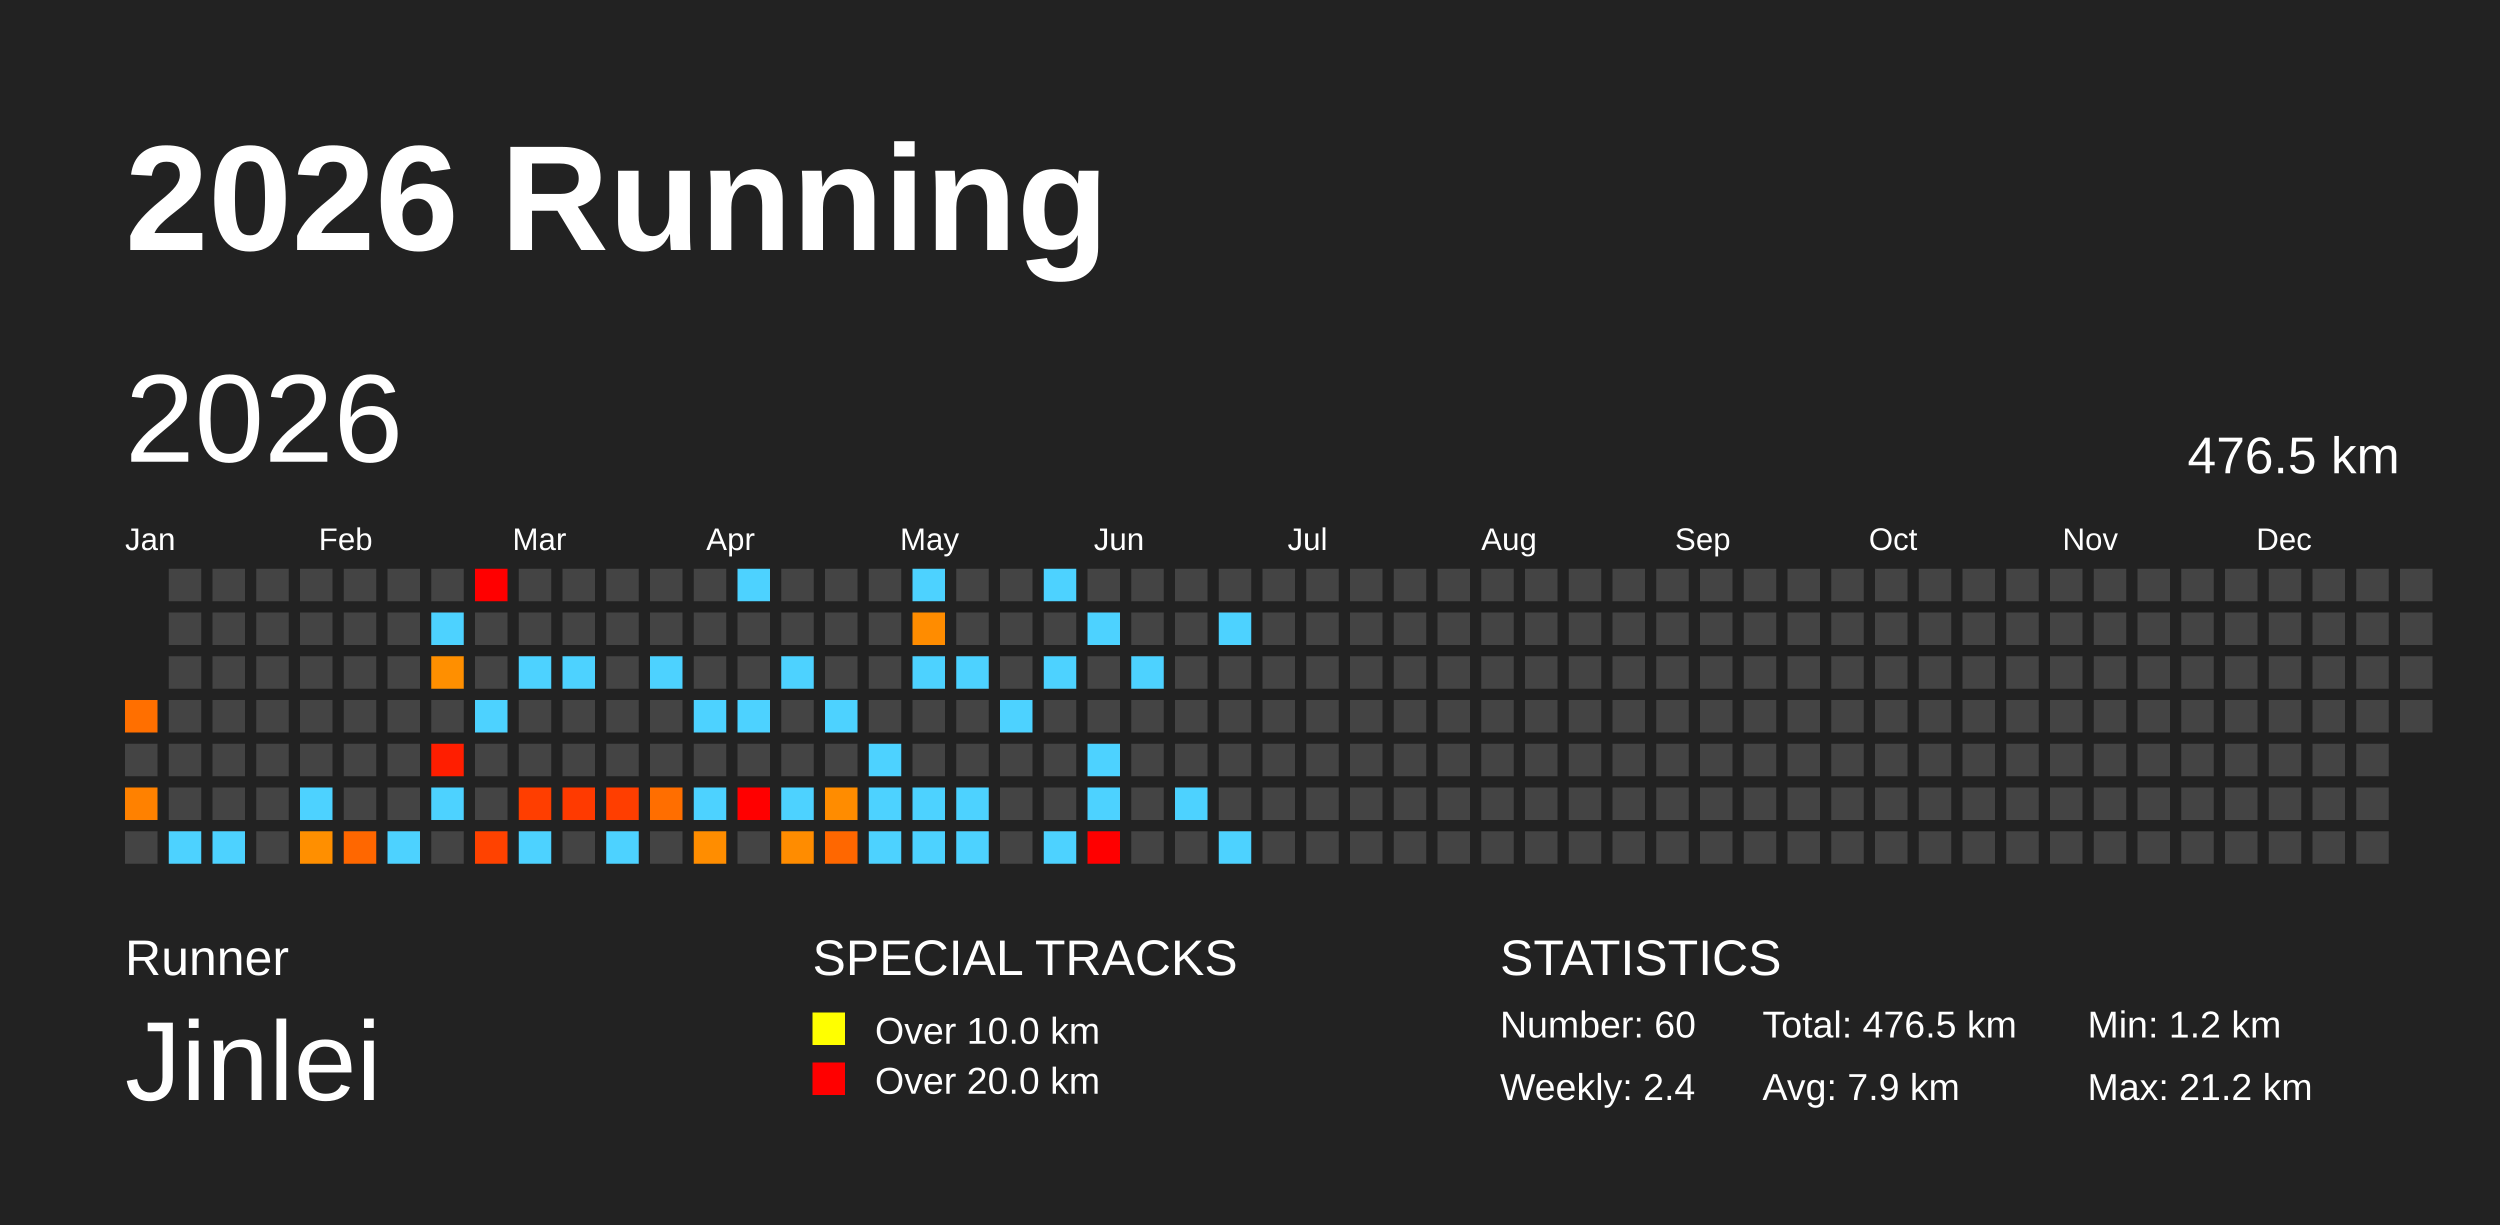
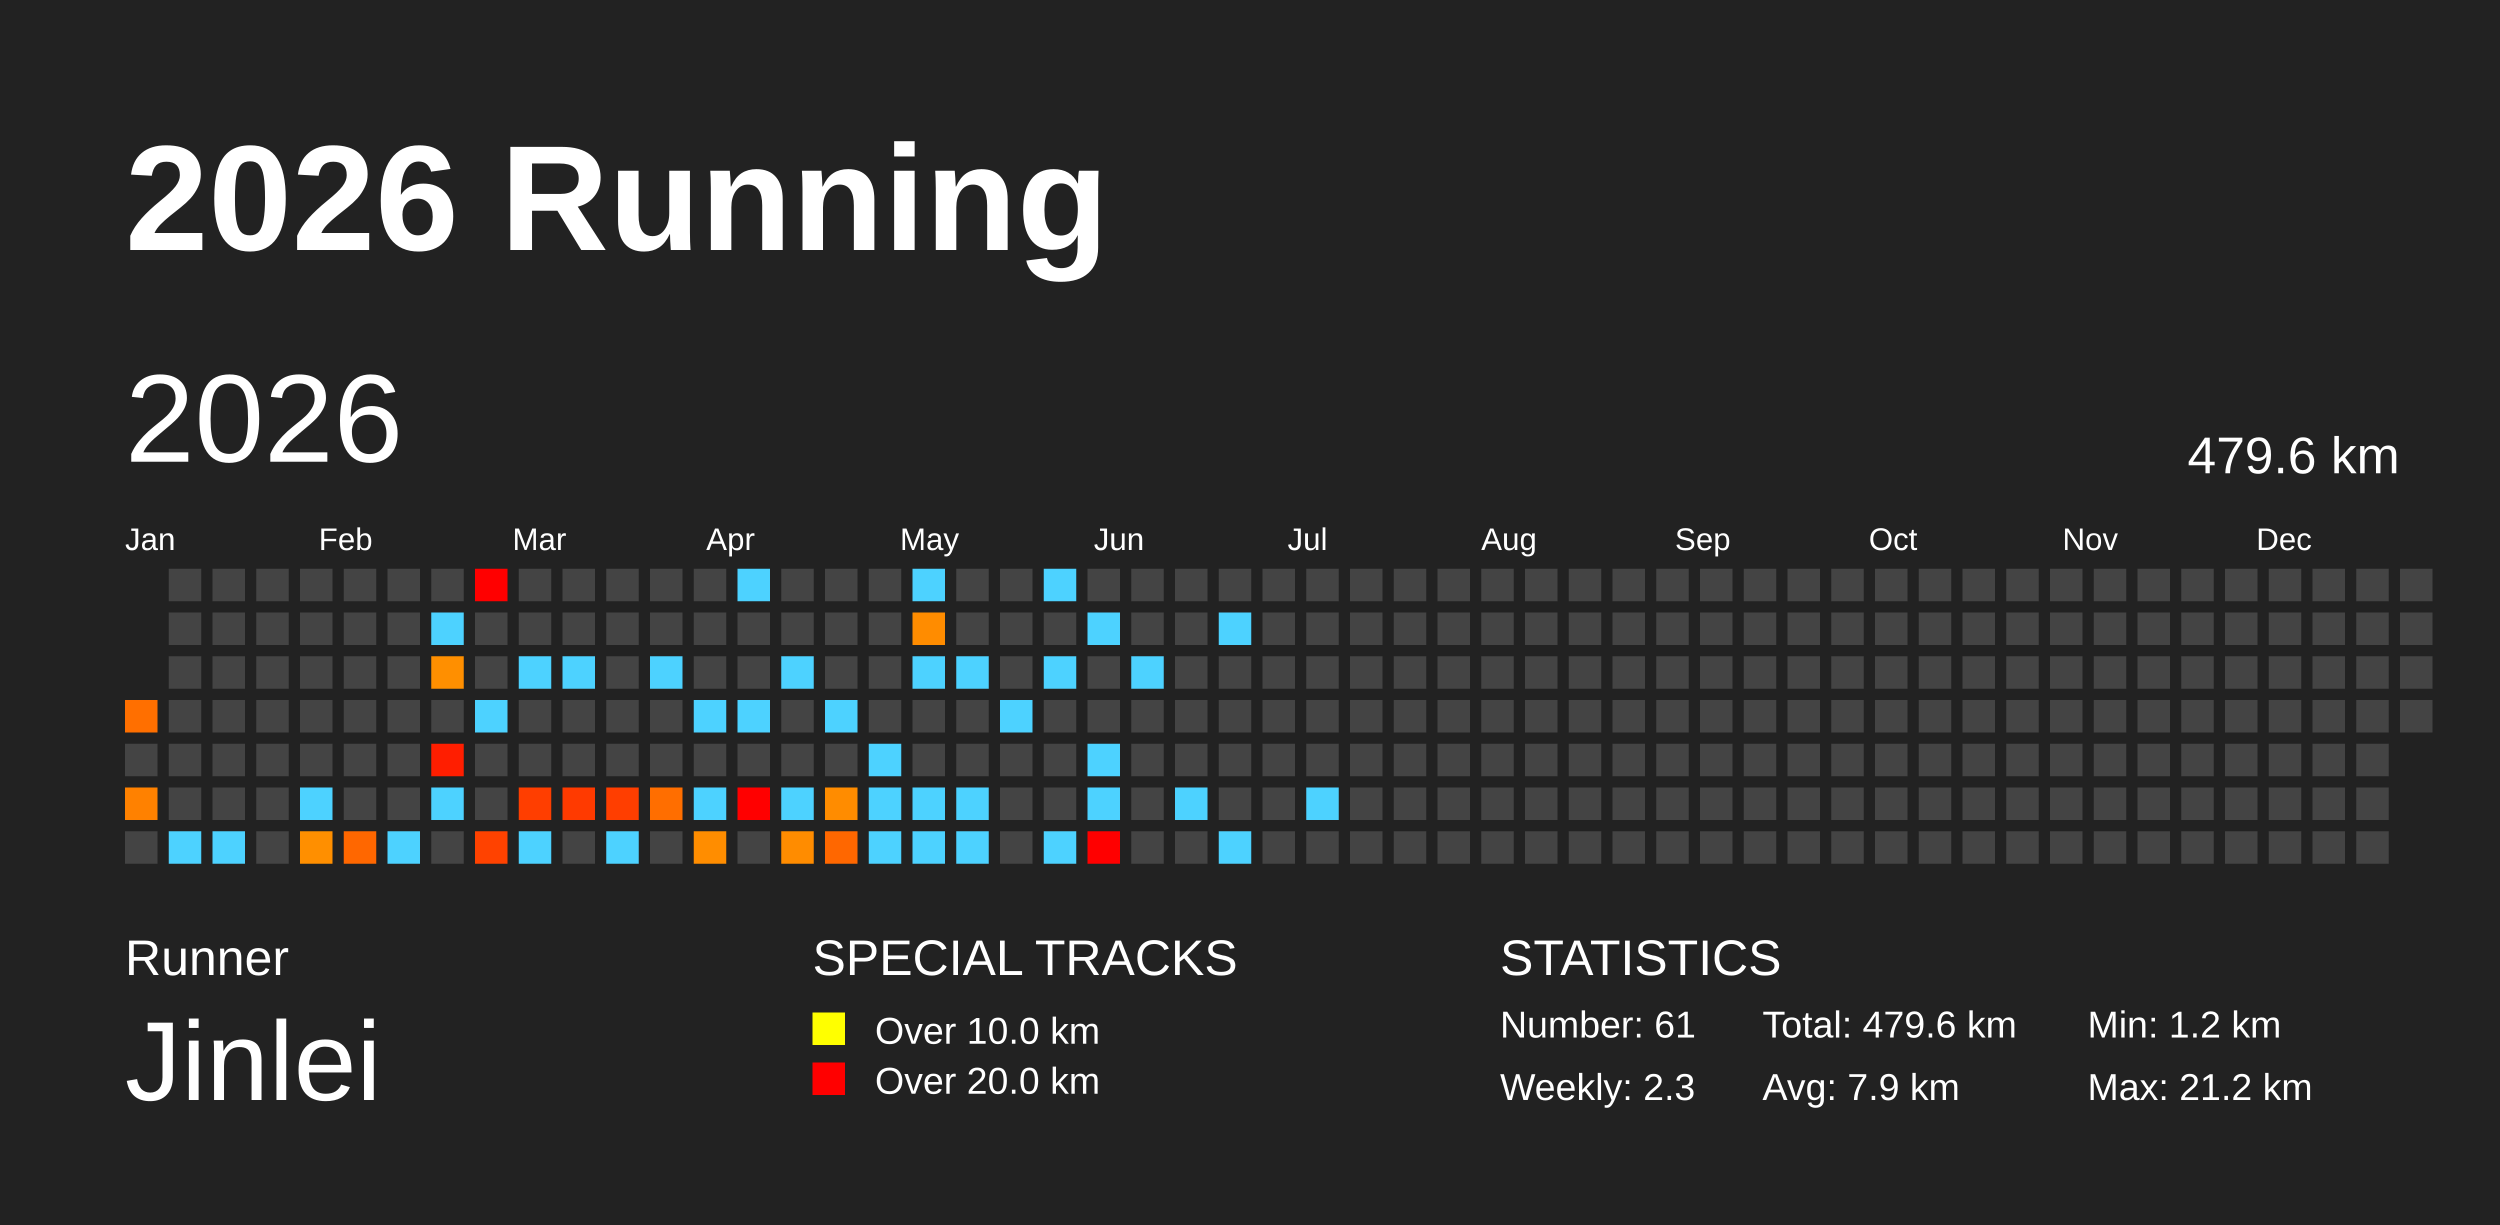
<svg xmlns="http://www.w3.org/2000/svg" baseProfile="full" height="98mm" version="1.1" viewBox="0,0,200,98" width="200mm">
  <defs>
    <pattern height="2" id="indoor-stripe" patternUnits="userSpaceOnUse" width="2">
      <line stroke="white" stroke-opacity="0.45" stroke-width="0.5" x1="0" x2="2" y1="2" y2="0" />
    </pattern>
  </defs>
  <rect fill="#222222" height="98" width="200" x="0" y="0" />
  <text fill="#FFFFFF" style="font-size:12px; font-family:Arial; font-weight:bold;" x="10" y="20">2026 Running</text>
  <text fill="#FFFFFF" style="font-size:4px; font-family:Arial" x="10" y="78">Runner</text>
  <text fill="#FFFFFF" style="font-size:9px; font-family:Arial" x="10" y="88">Jinlei</text>
  <text fill="#FFFFFF" style="font-size:4px; font-family:Arial" x="65" y="78">SPECIAL TRACKS</text>
  <rect fill="yellow" height="2.6" width="2.6" x="65" y="81" />
  <text fill="#FFFFFF" style="font-size:3px; font-family:Arial" x="70" y="83.5">Over 10.0 km</text>
  <rect fill="red" height="2.6" width="2.6" x="65" y="85" />
  <text fill="#FFFFFF" style="font-size:3px; font-family:Arial" x="70" y="87.5">Over 20.0 km</text>
  <text fill="#FFFFFF" style="font-size:4px; font-family:Arial" x="120" y="78">STATISTICS</text>
-   <text fill="#FFFFFF" style="font-size:3px; font-family:Arial" x="120" y="83">Number: 60</text>
-   <text fill="#FFFFFF" style="font-size:3px; font-family:Arial" x="120" y="88">Weekly: 2.4</text>
-   <text fill="#FFFFFF" style="font-size:3px; font-family:Arial" x="141" y="83">Total: 476.5 km</text>
+   <text fill="#FFFFFF" style="font-size:3px; font-family:Arial" x="120" y="83">Number: 61</text>
+   <text fill="#FFFFFF" style="font-size:3px; font-family:Arial" x="120" y="88">Weekly: 2.3</text>
+   <text fill="#FFFFFF" style="font-size:3px; font-family:Arial" x="141" y="83">Total: 479.6 km</text>
  <text fill="#FFFFFF" style="font-size:3px; font-family:Arial" x="141" y="88">Avg: 7.9 km</text>
  <text fill="#FFFFFF" style="font-size:3px; font-family:Arial" x="167" y="83">Min: 1.2 km</text>
  <text fill="#FFFFFF" style="font-size:3px; font-family:Arial" x="167" y="88">Max: 21.2 km</text>
  <text dominant-baseline="hanging" fill="#FFFFFF" style="font-size:10.0px; font-family:Arial;" x="10" y="30">2026</text>
-   <text dominant-baseline="hanging" fill="#FFFFFF" style="font-size:4.125px; font-family:Arial;" x="175" y="35">476.5 km</text>
+   <text dominant-baseline="hanging" fill="#FFFFFF" style="font-size:4.125px; font-family:Arial;" x="175" y="35">479.6 km</text>
  <text fill="#FFFFFF" style="font-size:2.5px; font-family:Arial" x="10.0" y="44">Jan</text>
  <text fill="#FFFFFF" style="font-size:2.5px; font-family:Arial" x="25.5" y="44">Feb</text>
  <text fill="#FFFFFF" style="font-size:2.5px; font-family:Arial" x="41.0" y="44">Mar</text>
  <text fill="#FFFFFF" style="font-size:2.5px; font-family:Arial" x="56.5" y="44">Apr</text>
  <text fill="#FFFFFF" style="font-size:2.5px; font-family:Arial" x="72.0" y="44">May</text>
  <text fill="#FFFFFF" style="font-size:2.5px; font-family:Arial" x="87.5" y="44">Jun</text>
  <text fill="#FFFFFF" style="font-size:2.5px; font-family:Arial" x="103.0" y="44">Jul</text>
  <text fill="#FFFFFF" style="font-size:2.5px; font-family:Arial" x="118.5" y="44">Aug</text>
  <text fill="#FFFFFF" style="font-size:2.5px; font-family:Arial" x="134.0" y="44">Sep</text>
  <text fill="#FFFFFF" style="font-size:2.5px; font-family:Arial" x="149.5" y="44">Oct</text>
  <text fill="#FFFFFF" style="font-size:2.5px; font-family:Arial" x="165.0" y="44">Nov</text>
  <text fill="#FFFFFF" style="font-size:2.5px; font-family:Arial" x="180.5" y="44">Dec</text>
  <rect fill="#ff6f00" height="2.6" width="2.6" x="10.0" y="56.0" />
  <rect fill="#444444" height="2.6" width="2.6" x="10.0" y="59.5" />
  <rect fill="#ff8100" height="2.6" width="2.6" x="10.0" y="63.0" />
  <rect fill="#444444" height="2.6" width="2.6" x="10.0" y="66.5" />
  <rect fill="#444444" height="2.6" width="2.6" x="13.5" y="45.5" />
  <rect fill="#444444" height="2.6" width="2.6" x="13.5" y="49.0" />
  <rect fill="#444444" height="2.6" width="2.6" x="13.5" y="52.5" />
  <rect fill="#444444" height="2.6" width="2.6" x="13.5" y="56.0" />
  <rect fill="#444444" height="2.6" width="2.6" x="13.5" y="59.5" />
  <rect fill="#444444" height="2.6" width="2.6" x="13.5" y="63.0" />
  <rect fill="#4dd2ff" height="2.6" width="2.6" x="13.5" y="66.5" />
  <rect fill="#444444" height="2.6" width="2.6" x="17.0" y="45.5" />
  <rect fill="#444444" height="2.6" width="2.6" x="17.0" y="49.0" />
  <rect fill="#444444" height="2.6" width="2.6" x="17.0" y="52.5" />
  <rect fill="#444444" height="2.6" width="2.6" x="17.0" y="56.0" />
  <rect fill="#444444" height="2.6" width="2.6" x="17.0" y="59.5" />
  <rect fill="#444444" height="2.6" width="2.6" x="17.0" y="63.0" />
  <rect fill="#4dd2ff" height="2.6" width="2.6" x="17.0" y="66.5" />
  <rect fill="#444444" height="2.6" width="2.6" x="20.5" y="45.5" />
  <rect fill="#444444" height="2.6" width="2.6" x="20.5" y="49.0" />
  <rect fill="#444444" height="2.6" width="2.6" x="20.5" y="52.5" />
  <rect fill="#444444" height="2.6" width="2.6" x="20.5" y="56.0" />
  <rect fill="#444444" height="2.6" width="2.6" x="20.5" y="59.5" />
  <rect fill="#444444" height="2.6" width="2.6" x="20.5" y="63.0" />
  <rect fill="#444444" height="2.6" width="2.6" x="20.5" y="66.5" />
  <rect fill="#444444" height="2.6" width="2.6" x="24.0" y="45.5" />
  <rect fill="#444444" height="2.6" width="2.6" x="24.0" y="49.0" />
  <rect fill="#444444" height="2.6" width="2.6" x="24.0" y="52.5" />
  <rect fill="#444444" height="2.6" width="2.6" x="24.0" y="56.0" />
  <rect fill="#444444" height="2.6" width="2.6" x="24.0" y="59.5" />
  <rect fill="#4dd2ff" height="2.6" width="2.6" x="24.0" y="63.0" />
  <rect fill="#ff8f00" height="2.6" width="2.6" x="24.0" y="66.5" />
  <rect fill="#444444" height="2.6" width="2.6" x="27.5" y="45.5" />
  <rect fill="#444444" height="2.6" width="2.6" x="27.5" y="49.0" />
  <rect fill="#444444" height="2.6" width="2.6" x="27.5" y="52.5" />
  <rect fill="#444444" height="2.6" width="2.6" x="27.5" y="56.0" />
  <rect fill="#444444" height="2.6" width="2.6" x="27.5" y="59.5" />
  <rect fill="#444444" height="2.6" width="2.6" x="27.5" y="63.0" />
  <rect fill="#ff6700" height="2.6" width="2.6" x="27.5" y="66.5" />
  <rect fill="#444444" height="2.6" width="2.6" x="31.0" y="45.5" />
  <rect fill="#444444" height="2.6" width="2.6" x="31.0" y="49.0" />
  <rect fill="#444444" height="2.6" width="2.6" x="31.0" y="52.5" />
  <rect fill="#444444" height="2.6" width="2.6" x="31.0" y="56.0" />
  <rect fill="#444444" height="2.6" width="2.6" x="31.0" y="59.5" />
  <rect fill="#444444" height="2.6" width="2.6" x="31.0" y="63.0" />
  <rect fill="#4dd2ff" height="2.6" width="2.6" x="31.0" y="66.5" />
  <rect fill="#444444" height="2.6" width="2.6" x="34.5" y="45.5" />
  <rect fill="#4dd2ff" height="2.6" width="2.6" x="34.5" y="49.0" />
  <rect fill="#ff8f00" height="2.6" width="2.6" x="34.5" y="52.5" />
  <rect fill="#444444" height="2.6" width="2.6" x="34.5" y="56.0" />
  <rect fill="#ff1e00" height="2.6" width="2.6" x="34.5" y="59.5" />
  <rect fill="#4dd2ff" height="2.6" width="2.6" x="34.5" y="63.0" />
  <rect fill="#444444" height="2.6" width="2.6" x="34.5" y="66.5" />
  <rect fill="red" height="2.6" width="2.6" x="38.0" y="45.5" />
  <rect fill="#444444" height="2.6" width="2.6" x="38.0" y="49.0" />
  <rect fill="#444444" height="2.6" width="2.6" x="38.0" y="52.5" />
  <rect fill="#4dd2ff" height="2.6" width="2.6" x="38.0" y="56.0" />
  <rect fill="#444444" height="2.6" width="2.6" x="38.0" y="59.5" />
  <rect fill="#444444" height="2.6" width="2.6" x="38.0" y="63.0" />
  <rect fill="#ff4200" height="2.6" width="2.6" x="38.0" y="66.5" />
  <rect fill="#444444" height="2.6" width="2.6" x="41.5" y="45.5" />
  <rect fill="#444444" height="2.6" width="2.6" x="41.5" y="49.0" />
  <rect fill="#4dd2ff" height="2.6" width="2.6" x="41.5" y="52.5" />
  <rect fill="#444444" height="2.6" width="2.6" x="41.5" y="56.0" />
  <rect fill="#444444" height="2.6" width="2.6" x="41.5" y="59.5" />
  <rect fill="#ff3e00" height="2.6" width="2.6" x="41.5" y="63.0" />
  <rect fill="#4dd2ff" height="2.6" width="2.6" x="41.5" y="66.5" />
  <rect fill="#444444" height="2.6" width="2.6" x="45.0" y="45.5" />
  <rect fill="#444444" height="2.6" width="2.6" x="45.0" y="49.0" />
  <rect fill="#4dd2ff" height="2.6" width="2.6" x="45.0" y="52.5" />
  <rect fill="#444444" height="2.6" width="2.6" x="45.0" y="56.0" />
  <rect fill="#444444" height="2.6" width="2.6" x="45.0" y="59.5" />
  <rect fill="#ff3a00" height="2.6" width="2.6" x="45.0" y="63.0" />
  <rect fill="#444444" height="2.6" width="2.6" x="45.0" y="66.5" />
  <rect fill="#444444" height="2.6" width="2.6" x="48.5" y="45.5" />
  <rect fill="#444444" height="2.6" width="2.6" x="48.5" y="49.0" />
  <rect fill="#444444" height="2.6" width="2.6" x="48.5" y="52.5" />
  <rect fill="#444444" height="2.6" width="2.6" x="48.5" y="56.0" />
  <rect fill="#444444" height="2.6" width="2.6" x="48.5" y="59.5" />
  <rect fill="#ff3e00" height="2.6" width="2.6" x="48.5" y="63.0" />
  <rect fill="#4dd2ff" height="2.6" width="2.6" x="48.5" y="66.5" />
  <rect fill="#444444" height="2.6" width="2.6" x="52.0" y="45.5" />
  <rect fill="#444444" height="2.6" width="2.6" x="52.0" y="49.0" />
  <rect fill="#4dd2ff" height="2.6" width="2.6" x="52.0" y="52.5" />
  <rect fill="#444444" height="2.6" width="2.6" x="52.0" y="56.0" />
  <rect fill="#444444" height="2.6" width="2.6" x="52.0" y="59.5" />
  <rect fill="#ff6e00" height="2.6" width="2.6" x="52.0" y="63.0" />
  <rect fill="#444444" height="2.6" width="2.6" x="52.0" y="66.5" />
  <rect fill="#444444" height="2.6" width="2.6" x="55.5" y="45.5" />
  <rect fill="#444444" height="2.6" width="2.6" x="55.5" y="49.0" />
  <rect fill="#444444" height="2.6" width="2.6" x="55.5" y="52.5" />
  <rect fill="#4dd2ff" height="2.6" width="2.6" x="55.5" y="56.0" />
  <rect fill="#444444" height="2.6" width="2.6" x="55.5" y="59.5" />
  <rect fill="#4dd2ff" height="2.6" width="2.6" x="55.5" y="63.0" />
  <rect fill="#ff8d00" height="2.6" width="2.6" x="55.5" y="66.5" />
  <rect fill="#4dd2ff" height="2.6" width="2.6" x="59.0" y="45.5" />
  <rect fill="#444444" height="2.6" width="2.6" x="59.0" y="49.0" />
  <rect fill="#444444" height="2.6" width="2.6" x="59.0" y="52.5" />
  <rect fill="#4dd2ff" height="2.6" width="2.6" x="59.0" y="56.0" />
  <rect fill="#444444" height="2.6" width="2.6" x="59.0" y="59.5" />
  <rect fill="red" height="2.6" width="2.6" x="59.0" y="63.0" />
  <rect fill="#444444" height="2.6" width="2.6" x="59.0" y="66.5" />
  <rect fill="#444444" height="2.6" width="2.6" x="62.5" y="45.5" />
  <rect fill="#444444" height="2.6" width="2.6" x="62.5" y="49.0" />
  <rect fill="#4dd2ff" height="2.6" width="2.6" x="62.5" y="52.5" />
  <rect fill="#444444" height="2.6" width="2.6" x="62.5" y="56.0" />
  <rect fill="#444444" height="2.6" width="2.6" x="62.5" y="59.5" />
  <rect fill="#4dd2ff" height="2.6" width="2.6" x="62.5" y="63.0" />
  <rect fill="#ff8c00" height="2.6" width="2.6" x="62.5" y="66.5" />
  <rect fill="#444444" height="2.6" width="2.6" x="66.0" y="45.5" />
  <rect fill="#444444" height="2.6" width="2.6" x="66.0" y="49.0" />
  <rect fill="#444444" height="2.6" width="2.6" x="66.0" y="52.5" />
  <rect fill="#4dd2ff" height="2.6" width="2.6" x="66.0" y="56.0" />
  <rect fill="#444444" height="2.6" width="2.6" x="66.0" y="59.5" />
  <rect fill="#ff8c00" height="2.6" width="2.6" x="66.0" y="63.0" />
  <rect fill="#ff6700" height="2.6" width="2.6" x="66.0" y="66.5" />
  <rect fill="#444444" height="2.6" width="2.6" x="69.5" y="45.5" />
  <rect fill="#444444" height="2.6" width="2.6" x="69.5" y="49.0" />
  <rect fill="#444444" height="2.6" width="2.6" x="69.5" y="52.5" />
  <rect fill="#444444" height="2.6" width="2.6" x="69.5" y="56.0" />
  <rect fill="#4dd2ff" height="2.6" width="2.6" x="69.5" y="59.5" />
  <rect fill="#4dd2ff" height="2.6" width="2.6" x="69.5" y="63.0" />
  <rect fill="#4dd2ff" height="2.6" width="2.6" x="69.5" y="66.5" />
  <rect fill="#4dd2ff" height="2.6" width="2.6" x="73.0" y="45.5" />
  <rect fill="#ff8c00" height="2.6" width="2.6" x="73.0" y="49.0" />
  <rect fill="#4dd2ff" height="2.6" width="2.6" x="73.0" y="52.5" />
  <rect fill="#444444" height="2.6" width="2.6" x="73.0" y="56.0" />
  <rect fill="#444444" height="2.6" width="2.6" x="73.0" y="59.5" />
  <rect fill="#4dd2ff" height="2.6" width="2.6" x="73.0" y="63.0" />
  <rect fill="#4dd2ff" height="2.6" width="2.6" x="73.0" y="66.5" />
  <rect fill="#444444" height="2.6" width="2.6" x="76.5" y="45.5" />
  <rect fill="#444444" height="2.6" width="2.6" x="76.5" y="49.0" />
  <rect fill="#4dd2ff" height="2.6" width="2.6" x="76.5" y="52.5" />
  <rect fill="#444444" height="2.6" width="2.6" x="76.5" y="56.0" />
  <rect fill="#444444" height="2.6" width="2.6" x="76.5" y="59.5" />
  <rect fill="#4dd2ff" height="2.6" width="2.6" x="76.5" y="63.0" />
  <rect fill="#4dd2ff" height="2.6" width="2.6" x="76.5" y="66.5" />
  <rect fill="#444444" height="2.6" width="2.6" x="80.0" y="45.5" />
  <rect fill="#444444" height="2.6" width="2.6" x="80.0" y="49.0" />
  <rect fill="#444444" height="2.6" width="2.6" x="80.0" y="52.5" />
  <rect fill="#4dd2ff" height="2.6" width="2.6" x="80.0" y="56.0" />
  <rect fill="#444444" height="2.6" width="2.6" x="80.0" y="59.5" />
  <rect fill="#444444" height="2.6" width="2.6" x="80.0" y="63.0" />
  <rect fill="#444444" height="2.6" width="2.6" x="80.0" y="66.5" />
  <rect fill="#4dd2ff" height="2.6" width="2.6" x="83.5" y="45.5" />
  <rect fill="#444444" height="2.6" width="2.6" x="83.5" y="49.0" />
  <rect fill="#4dd2ff" height="2.6" width="2.6" x="83.5" y="52.5" />
  <rect fill="#444444" height="2.6" width="2.6" x="83.5" y="56.0" />
  <rect fill="#444444" height="2.6" width="2.6" x="83.5" y="59.5" />
  <rect fill="#444444" height="2.6" width="2.6" x="83.5" y="63.0" />
  <rect fill="#4dd2ff" height="2.6" width="2.6" x="83.5" y="66.5" />
  <rect fill="#444444" height="2.6" width="2.6" x="87.0" y="45.5" />
  <rect fill="#4dd2ff" height="2.6" width="2.6" x="87.0" y="49.0" />
  <rect fill="#444444" height="2.6" width="2.6" x="87.0" y="52.5" />
  <rect fill="#444444" height="2.6" width="2.6" x="87.0" y="56.0" />
  <rect fill="#4dd2ff" height="2.6" width="2.6" x="87.0" y="59.5" />
  <rect fill="#4dd2ff" height="2.6" width="2.6" x="87.0" y="63.0" />
  <rect fill="red" height="2.6" width="2.6" x="87.0" y="66.5" />
  <rect fill="#444444" height="2.6" width="2.6" x="90.5" y="45.5" />
  <rect fill="#444444" height="2.6" width="2.6" x="90.5" y="49.0" />
  <rect fill="#4dd2ff" height="2.6" width="2.6" x="90.5" y="52.5" />
  <rect fill="#444444" height="2.6" width="2.6" x="90.5" y="56.0" />
  <rect fill="#444444" height="2.6" width="2.6" x="90.5" y="59.5" />
  <rect fill="#444444" height="2.6" width="2.6" x="90.5" y="63.0" />
  <rect fill="#444444" height="2.6" width="2.6" x="90.5" y="66.5" />
  <rect fill="#444444" height="2.6" width="2.6" x="94.0" y="45.5" />
  <rect fill="#444444" height="2.6" width="2.6" x="94.0" y="49.0" />
  <rect fill="#444444" height="2.6" width="2.6" x="94.0" y="52.5" />
  <rect fill="#444444" height="2.6" width="2.6" x="94.0" y="56.0" />
  <rect fill="#444444" height="2.6" width="2.6" x="94.0" y="59.5" />
  <rect fill="#4dd2ff" height="2.6" width="2.6" x="94.0" y="63.0" />
  <rect fill="#444444" height="2.6" width="2.6" x="94.0" y="66.5" />
  <rect fill="#444444" height="2.6" width="2.6" x="97.5" y="45.5" />
  <rect fill="#4dd2ff" height="2.6" width="2.6" x="97.5" y="49.0" />
  <rect fill="#444444" height="2.6" width="2.6" x="97.5" y="52.5" />
  <rect fill="#444444" height="2.6" width="2.6" x="97.5" y="56.0" />
  <rect fill="#444444" height="2.6" width="2.6" x="97.5" y="59.5" />
  <rect fill="#444444" height="2.6" width="2.6" x="97.5" y="63.0" />
  <rect fill="#4dd2ff" height="2.6" width="2.6" x="97.5" y="66.5" />
  <rect fill="#444444" height="2.6" width="2.6" x="101.0" y="45.5" />
  <rect fill="#444444" height="2.6" width="2.6" x="101.0" y="49.0" />
  <rect fill="#444444" height="2.6" width="2.6" x="101.0" y="52.5" />
  <rect fill="#444444" height="2.6" width="2.6" x="101.0" y="56.0" />
  <rect fill="#444444" height="2.6" width="2.6" x="101.0" y="59.5" />
  <rect fill="#444444" height="2.6" width="2.6" x="101.0" y="63.0" />
  <rect fill="#444444" height="2.6" width="2.6" x="101.0" y="66.5" />
  <rect fill="#444444" height="2.6" width="2.6" x="104.5" y="45.5" />
  <rect fill="#444444" height="2.6" width="2.6" x="104.5" y="49.0" />
  <rect fill="#444444" height="2.6" width="2.6" x="104.5" y="52.5" />
  <rect fill="#444444" height="2.6" width="2.6" x="104.5" y="56.0" />
  <rect fill="#444444" height="2.6" width="2.6" x="104.5" y="59.5" />
-   <rect fill="#444444" height="2.6" width="2.6" x="104.5" y="63.0" />
+   <rect fill="#4dd2ff" height="2.6" width="2.6" x="104.5" y="63.0" />
  <rect fill="#444444" height="2.6" width="2.6" x="104.5" y="66.5" />
  <rect fill="#444444" height="2.6" width="2.6" x="108.0" y="45.5" />
  <rect fill="#444444" height="2.6" width="2.6" x="108.0" y="49.0" />
  <rect fill="#444444" height="2.6" width="2.6" x="108.0" y="52.5" />
  <rect fill="#444444" height="2.6" width="2.6" x="108.0" y="56.0" />
  <rect fill="#444444" height="2.6" width="2.6" x="108.0" y="59.5" />
  <rect fill="#444444" height="2.6" width="2.6" x="108.0" y="63.0" />
  <rect fill="#444444" height="2.6" width="2.6" x="108.0" y="66.5" />
  <rect fill="#444444" height="2.6" width="2.6" x="111.5" y="45.5" />
  <rect fill="#444444" height="2.6" width="2.6" x="111.5" y="49.0" />
  <rect fill="#444444" height="2.6" width="2.6" x="111.5" y="52.5" />
  <rect fill="#444444" height="2.6" width="2.6" x="111.5" y="56.0" />
  <rect fill="#444444" height="2.6" width="2.6" x="111.5" y="59.5" />
  <rect fill="#444444" height="2.6" width="2.6" x="111.5" y="63.0" />
  <rect fill="#444444" height="2.6" width="2.6" x="111.5" y="66.5" />
  <rect fill="#444444" height="2.6" width="2.6" x="115.0" y="45.5" />
  <rect fill="#444444" height="2.6" width="2.6" x="115.0" y="49.0" />
  <rect fill="#444444" height="2.6" width="2.6" x="115.0" y="52.5" />
  <rect fill="#444444" height="2.6" width="2.6" x="115.0" y="56.0" />
  <rect fill="#444444" height="2.6" width="2.6" x="115.0" y="59.5" />
  <rect fill="#444444" height="2.6" width="2.6" x="115.0" y="63.0" />
  <rect fill="#444444" height="2.6" width="2.6" x="115.0" y="66.5" />
  <rect fill="#444444" height="2.6" width="2.6" x="118.5" y="45.5" />
  <rect fill="#444444" height="2.6" width="2.6" x="118.5" y="49.0" />
  <rect fill="#444444" height="2.6" width="2.6" x="118.5" y="52.5" />
  <rect fill="#444444" height="2.6" width="2.6" x="118.5" y="56.0" />
  <rect fill="#444444" height="2.6" width="2.6" x="118.5" y="59.5" />
  <rect fill="#444444" height="2.6" width="2.6" x="118.5" y="63.0" />
  <rect fill="#444444" height="2.6" width="2.6" x="118.5" y="66.5" />
  <rect fill="#444444" height="2.6" width="2.6" x="122.0" y="45.5" />
  <rect fill="#444444" height="2.6" width="2.6" x="122.0" y="49.0" />
  <rect fill="#444444" height="2.6" width="2.6" x="122.0" y="52.5" />
  <rect fill="#444444" height="2.6" width="2.6" x="122.0" y="56.0" />
  <rect fill="#444444" height="2.6" width="2.6" x="122.0" y="59.5" />
  <rect fill="#444444" height="2.6" width="2.6" x="122.0" y="63.0" />
  <rect fill="#444444" height="2.6" width="2.6" x="122.0" y="66.5" />
  <rect fill="#444444" height="2.6" width="2.6" x="125.5" y="45.5" />
  <rect fill="#444444" height="2.6" width="2.6" x="125.5" y="49.0" />
  <rect fill="#444444" height="2.6" width="2.6" x="125.5" y="52.5" />
  <rect fill="#444444" height="2.6" width="2.6" x="125.5" y="56.0" />
  <rect fill="#444444" height="2.6" width="2.6" x="125.5" y="59.5" />
  <rect fill="#444444" height="2.6" width="2.6" x="125.5" y="63.0" />
  <rect fill="#444444" height="2.6" width="2.6" x="125.5" y="66.5" />
  <rect fill="#444444" height="2.6" width="2.6" x="129.0" y="45.5" />
  <rect fill="#444444" height="2.6" width="2.6" x="129.0" y="49.0" />
  <rect fill="#444444" height="2.6" width="2.6" x="129.0" y="52.5" />
  <rect fill="#444444" height="2.6" width="2.6" x="129.0" y="56.0" />
  <rect fill="#444444" height="2.6" width="2.6" x="129.0" y="59.5" />
  <rect fill="#444444" height="2.6" width="2.6" x="129.0" y="63.0" />
  <rect fill="#444444" height="2.6" width="2.6" x="129.0" y="66.5" />
  <rect fill="#444444" height="2.6" width="2.6" x="132.5" y="45.5" />
  <rect fill="#444444" height="2.6" width="2.6" x="132.5" y="49.0" />
  <rect fill="#444444" height="2.6" width="2.6" x="132.5" y="52.5" />
  <rect fill="#444444" height="2.6" width="2.6" x="132.5" y="56.0" />
  <rect fill="#444444" height="2.6" width="2.6" x="132.5" y="59.5" />
  <rect fill="#444444" height="2.6" width="2.6" x="132.5" y="63.0" />
  <rect fill="#444444" height="2.6" width="2.6" x="132.5" y="66.5" />
  <rect fill="#444444" height="2.6" width="2.6" x="136.0" y="45.5" />
  <rect fill="#444444" height="2.6" width="2.6" x="136.0" y="49.0" />
  <rect fill="#444444" height="2.6" width="2.6" x="136.0" y="52.5" />
  <rect fill="#444444" height="2.6" width="2.6" x="136.0" y="56.0" />
  <rect fill="#444444" height="2.6" width="2.6" x="136.0" y="59.5" />
  <rect fill="#444444" height="2.6" width="2.6" x="136.0" y="63.0" />
  <rect fill="#444444" height="2.6" width="2.6" x="136.0" y="66.5" />
  <rect fill="#444444" height="2.6" width="2.6" x="139.5" y="45.5" />
  <rect fill="#444444" height="2.6" width="2.6" x="139.5" y="49.0" />
  <rect fill="#444444" height="2.6" width="2.6" x="139.5" y="52.5" />
  <rect fill="#444444" height="2.6" width="2.6" x="139.5" y="56.0" />
  <rect fill="#444444" height="2.6" width="2.6" x="139.5" y="59.5" />
  <rect fill="#444444" height="2.6" width="2.6" x="139.5" y="63.0" />
  <rect fill="#444444" height="2.6" width="2.6" x="139.5" y="66.5" />
  <rect fill="#444444" height="2.6" width="2.6" x="143.0" y="45.5" />
  <rect fill="#444444" height="2.6" width="2.6" x="143.0" y="49.0" />
  <rect fill="#444444" height="2.6" width="2.6" x="143.0" y="52.5" />
  <rect fill="#444444" height="2.6" width="2.6" x="143.0" y="56.0" />
  <rect fill="#444444" height="2.6" width="2.6" x="143.0" y="59.5" />
  <rect fill="#444444" height="2.6" width="2.6" x="143.0" y="63.0" />
  <rect fill="#444444" height="2.6" width="2.6" x="143.0" y="66.5" />
  <rect fill="#444444" height="2.6" width="2.6" x="146.5" y="45.5" />
  <rect fill="#444444" height="2.6" width="2.6" x="146.5" y="49.0" />
  <rect fill="#444444" height="2.6" width="2.6" x="146.5" y="52.5" />
  <rect fill="#444444" height="2.6" width="2.6" x="146.5" y="56.0" />
  <rect fill="#444444" height="2.6" width="2.6" x="146.5" y="59.5" />
  <rect fill="#444444" height="2.6" width="2.6" x="146.5" y="63.0" />
  <rect fill="#444444" height="2.6" width="2.6" x="146.5" y="66.5" />
  <rect fill="#444444" height="2.6" width="2.6" x="150.0" y="45.5" />
  <rect fill="#444444" height="2.6" width="2.6" x="150.0" y="49.0" />
  <rect fill="#444444" height="2.6" width="2.6" x="150.0" y="52.5" />
  <rect fill="#444444" height="2.6" width="2.6" x="150.0" y="56.0" />
  <rect fill="#444444" height="2.6" width="2.6" x="150.0" y="59.5" />
  <rect fill="#444444" height="2.6" width="2.6" x="150.0" y="63.0" />
  <rect fill="#444444" height="2.6" width="2.6" x="150.0" y="66.5" />
  <rect fill="#444444" height="2.6" width="2.6" x="153.5" y="45.5" />
  <rect fill="#444444" height="2.6" width="2.6" x="153.5" y="49.0" />
  <rect fill="#444444" height="2.6" width="2.6" x="153.5" y="52.5" />
  <rect fill="#444444" height="2.6" width="2.6" x="153.5" y="56.0" />
  <rect fill="#444444" height="2.6" width="2.6" x="153.5" y="59.5" />
  <rect fill="#444444" height="2.6" width="2.6" x="153.5" y="63.0" />
  <rect fill="#444444" height="2.6" width="2.6" x="153.5" y="66.5" />
  <rect fill="#444444" height="2.6" width="2.6" x="157.0" y="45.5" />
  <rect fill="#444444" height="2.6" width="2.6" x="157.0" y="49.0" />
  <rect fill="#444444" height="2.6" width="2.6" x="157.0" y="52.5" />
  <rect fill="#444444" height="2.6" width="2.6" x="157.0" y="56.0" />
  <rect fill="#444444" height="2.6" width="2.6" x="157.0" y="59.5" />
  <rect fill="#444444" height="2.6" width="2.6" x="157.0" y="63.0" />
  <rect fill="#444444" height="2.6" width="2.6" x="157.0" y="66.5" />
  <rect fill="#444444" height="2.6" width="2.6" x="160.5" y="45.5" />
  <rect fill="#444444" height="2.6" width="2.6" x="160.5" y="49.0" />
  <rect fill="#444444" height="2.6" width="2.6" x="160.5" y="52.5" />
  <rect fill="#444444" height="2.6" width="2.6" x="160.5" y="56.0" />
  <rect fill="#444444" height="2.6" width="2.6" x="160.5" y="59.5" />
  <rect fill="#444444" height="2.6" width="2.6" x="160.5" y="63.0" />
  <rect fill="#444444" height="2.6" width="2.6" x="160.5" y="66.5" />
  <rect fill="#444444" height="2.6" width="2.6" x="164.0" y="45.5" />
  <rect fill="#444444" height="2.6" width="2.6" x="164.0" y="49.0" />
  <rect fill="#444444" height="2.6" width="2.6" x="164.0" y="52.5" />
  <rect fill="#444444" height="2.6" width="2.6" x="164.0" y="56.0" />
  <rect fill="#444444" height="2.6" width="2.6" x="164.0" y="59.5" />
  <rect fill="#444444" height="2.6" width="2.6" x="164.0" y="63.0" />
  <rect fill="#444444" height="2.6" width="2.6" x="164.0" y="66.5" />
  <rect fill="#444444" height="2.6" width="2.6" x="167.5" y="45.5" />
  <rect fill="#444444" height="2.6" width="2.6" x="167.5" y="49.0" />
  <rect fill="#444444" height="2.6" width="2.6" x="167.5" y="52.5" />
  <rect fill="#444444" height="2.6" width="2.6" x="167.5" y="56.0" />
  <rect fill="#444444" height="2.6" width="2.6" x="167.5" y="59.5" />
  <rect fill="#444444" height="2.6" width="2.6" x="167.5" y="63.0" />
  <rect fill="#444444" height="2.6" width="2.6" x="167.5" y="66.5" />
  <rect fill="#444444" height="2.6" width="2.6" x="171.0" y="45.5" />
  <rect fill="#444444" height="2.6" width="2.6" x="171.0" y="49.0" />
  <rect fill="#444444" height="2.6" width="2.6" x="171.0" y="52.5" />
  <rect fill="#444444" height="2.6" width="2.6" x="171.0" y="56.0" />
  <rect fill="#444444" height="2.6" width="2.6" x="171.0" y="59.5" />
  <rect fill="#444444" height="2.6" width="2.6" x="171.0" y="63.0" />
  <rect fill="#444444" height="2.6" width="2.6" x="171.0" y="66.5" />
  <rect fill="#444444" height="2.6" width="2.6" x="174.5" y="45.5" />
  <rect fill="#444444" height="2.6" width="2.6" x="174.5" y="49.0" />
  <rect fill="#444444" height="2.6" width="2.6" x="174.5" y="52.5" />
  <rect fill="#444444" height="2.6" width="2.6" x="174.5" y="56.0" />
  <rect fill="#444444" height="2.6" width="2.6" x="174.5" y="59.5" />
  <rect fill="#444444" height="2.6" width="2.6" x="174.5" y="63.0" />
  <rect fill="#444444" height="2.6" width="2.6" x="174.5" y="66.5" />
  <rect fill="#444444" height="2.6" width="2.6" x="178.0" y="45.5" />
  <rect fill="#444444" height="2.6" width="2.6" x="178.0" y="49.0" />
  <rect fill="#444444" height="2.6" width="2.6" x="178.0" y="52.5" />
  <rect fill="#444444" height="2.6" width="2.6" x="178.0" y="56.0" />
  <rect fill="#444444" height="2.6" width="2.6" x="178.0" y="59.5" />
  <rect fill="#444444" height="2.6" width="2.6" x="178.0" y="63.0" />
  <rect fill="#444444" height="2.6" width="2.6" x="178.0" y="66.5" />
  <rect fill="#444444" height="2.6" width="2.6" x="181.5" y="45.5" />
  <rect fill="#444444" height="2.6" width="2.6" x="181.5" y="49.0" />
  <rect fill="#444444" height="2.6" width="2.6" x="181.5" y="52.5" />
  <rect fill="#444444" height="2.6" width="2.6" x="181.5" y="56.0" />
  <rect fill="#444444" height="2.6" width="2.6" x="181.5" y="59.5" />
  <rect fill="#444444" height="2.6" width="2.6" x="181.5" y="63.0" />
  <rect fill="#444444" height="2.6" width="2.6" x="181.5" y="66.5" />
  <rect fill="#444444" height="2.6" width="2.6" x="185.0" y="45.5" />
  <rect fill="#444444" height="2.6" width="2.6" x="185.0" y="49.0" />
  <rect fill="#444444" height="2.6" width="2.6" x="185.0" y="52.5" />
  <rect fill="#444444" height="2.6" width="2.6" x="185.0" y="56.0" />
  <rect fill="#444444" height="2.6" width="2.6" x="185.0" y="59.5" />
  <rect fill="#444444" height="2.6" width="2.6" x="185.0" y="63.0" />
  <rect fill="#444444" height="2.6" width="2.6" x="185.0" y="66.5" />
  <rect fill="#444444" height="2.6" width="2.6" x="188.5" y="45.5" />
  <rect fill="#444444" height="2.6" width="2.6" x="188.5" y="49.0" />
  <rect fill="#444444" height="2.6" width="2.6" x="188.5" y="52.5" />
  <rect fill="#444444" height="2.6" width="2.6" x="188.5" y="56.0" />
  <rect fill="#444444" height="2.6" width="2.6" x="188.5" y="59.5" />
  <rect fill="#444444" height="2.6" width="2.6" x="188.5" y="63.0" />
  <rect fill="#444444" height="2.6" width="2.6" x="188.5" y="66.5" />
  <rect fill="#444444" height="2.6" width="2.6" x="192.0" y="45.5" />
  <rect fill="#444444" height="2.6" width="2.6" x="192.0" y="49.0" />
  <rect fill="#444444" height="2.6" width="2.6" x="192.0" y="52.5" />
  <rect fill="#444444" height="2.6" width="2.6" x="192.0" y="56.0" />
</svg>
